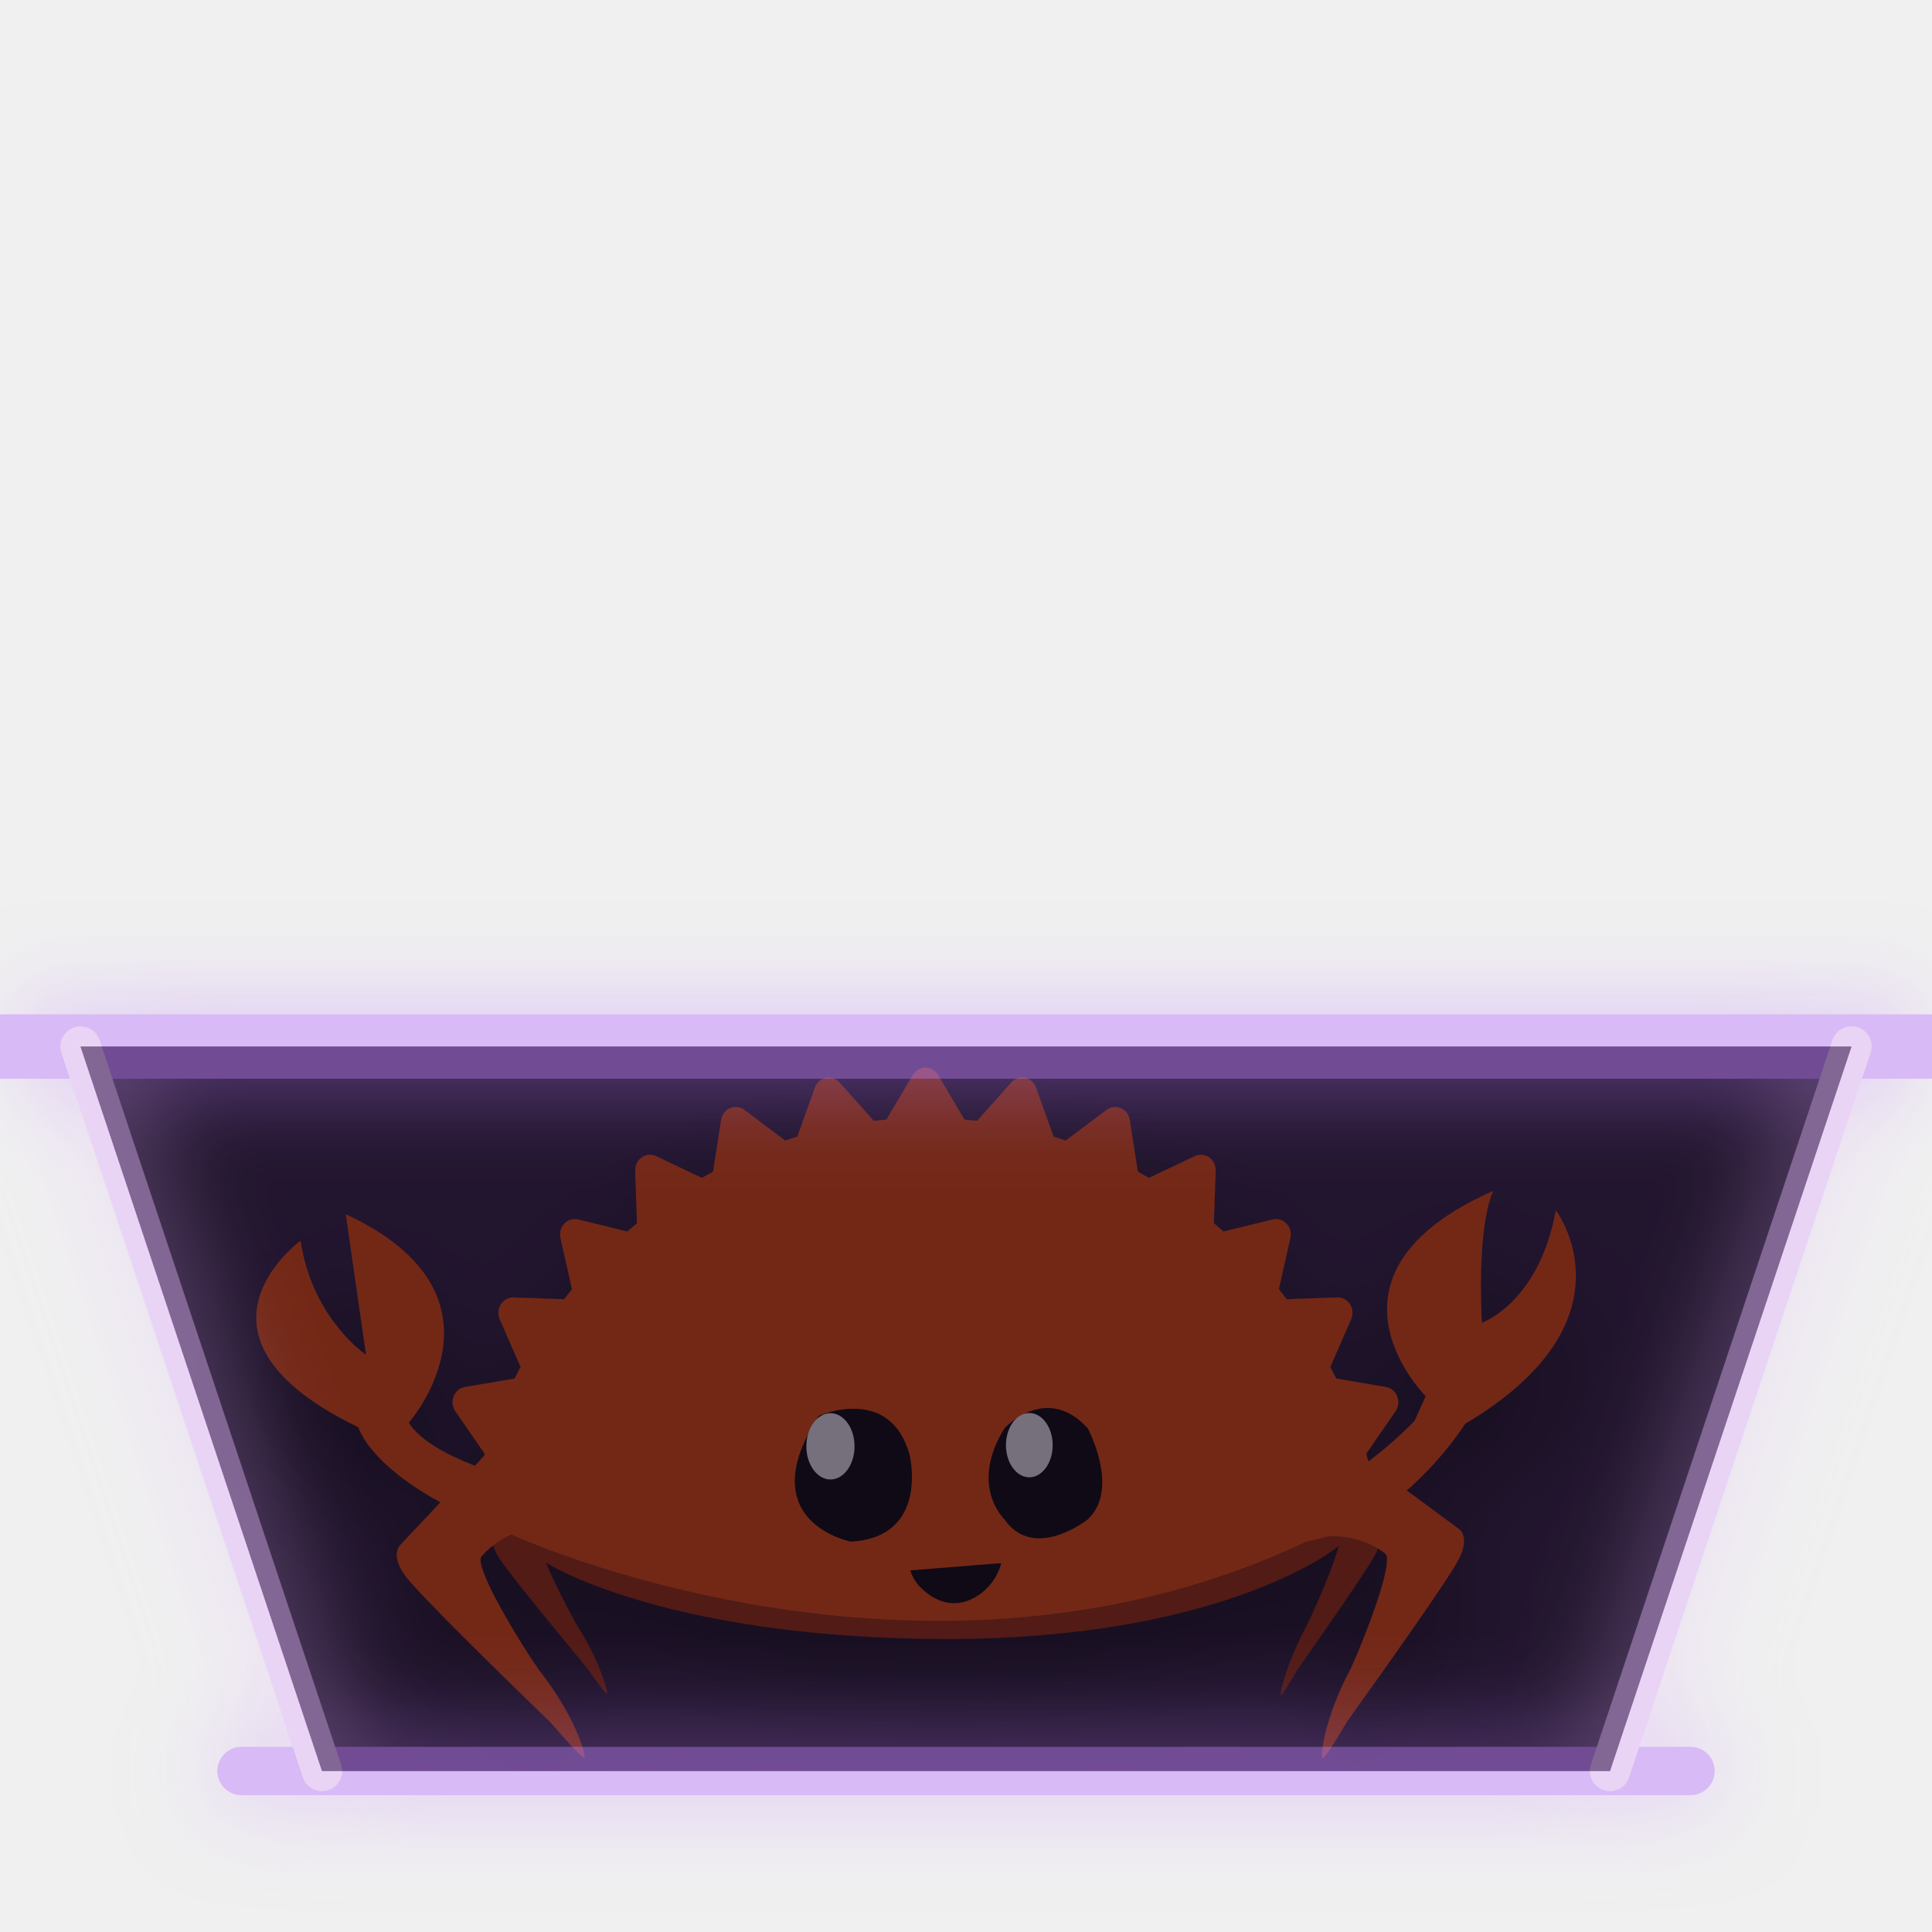
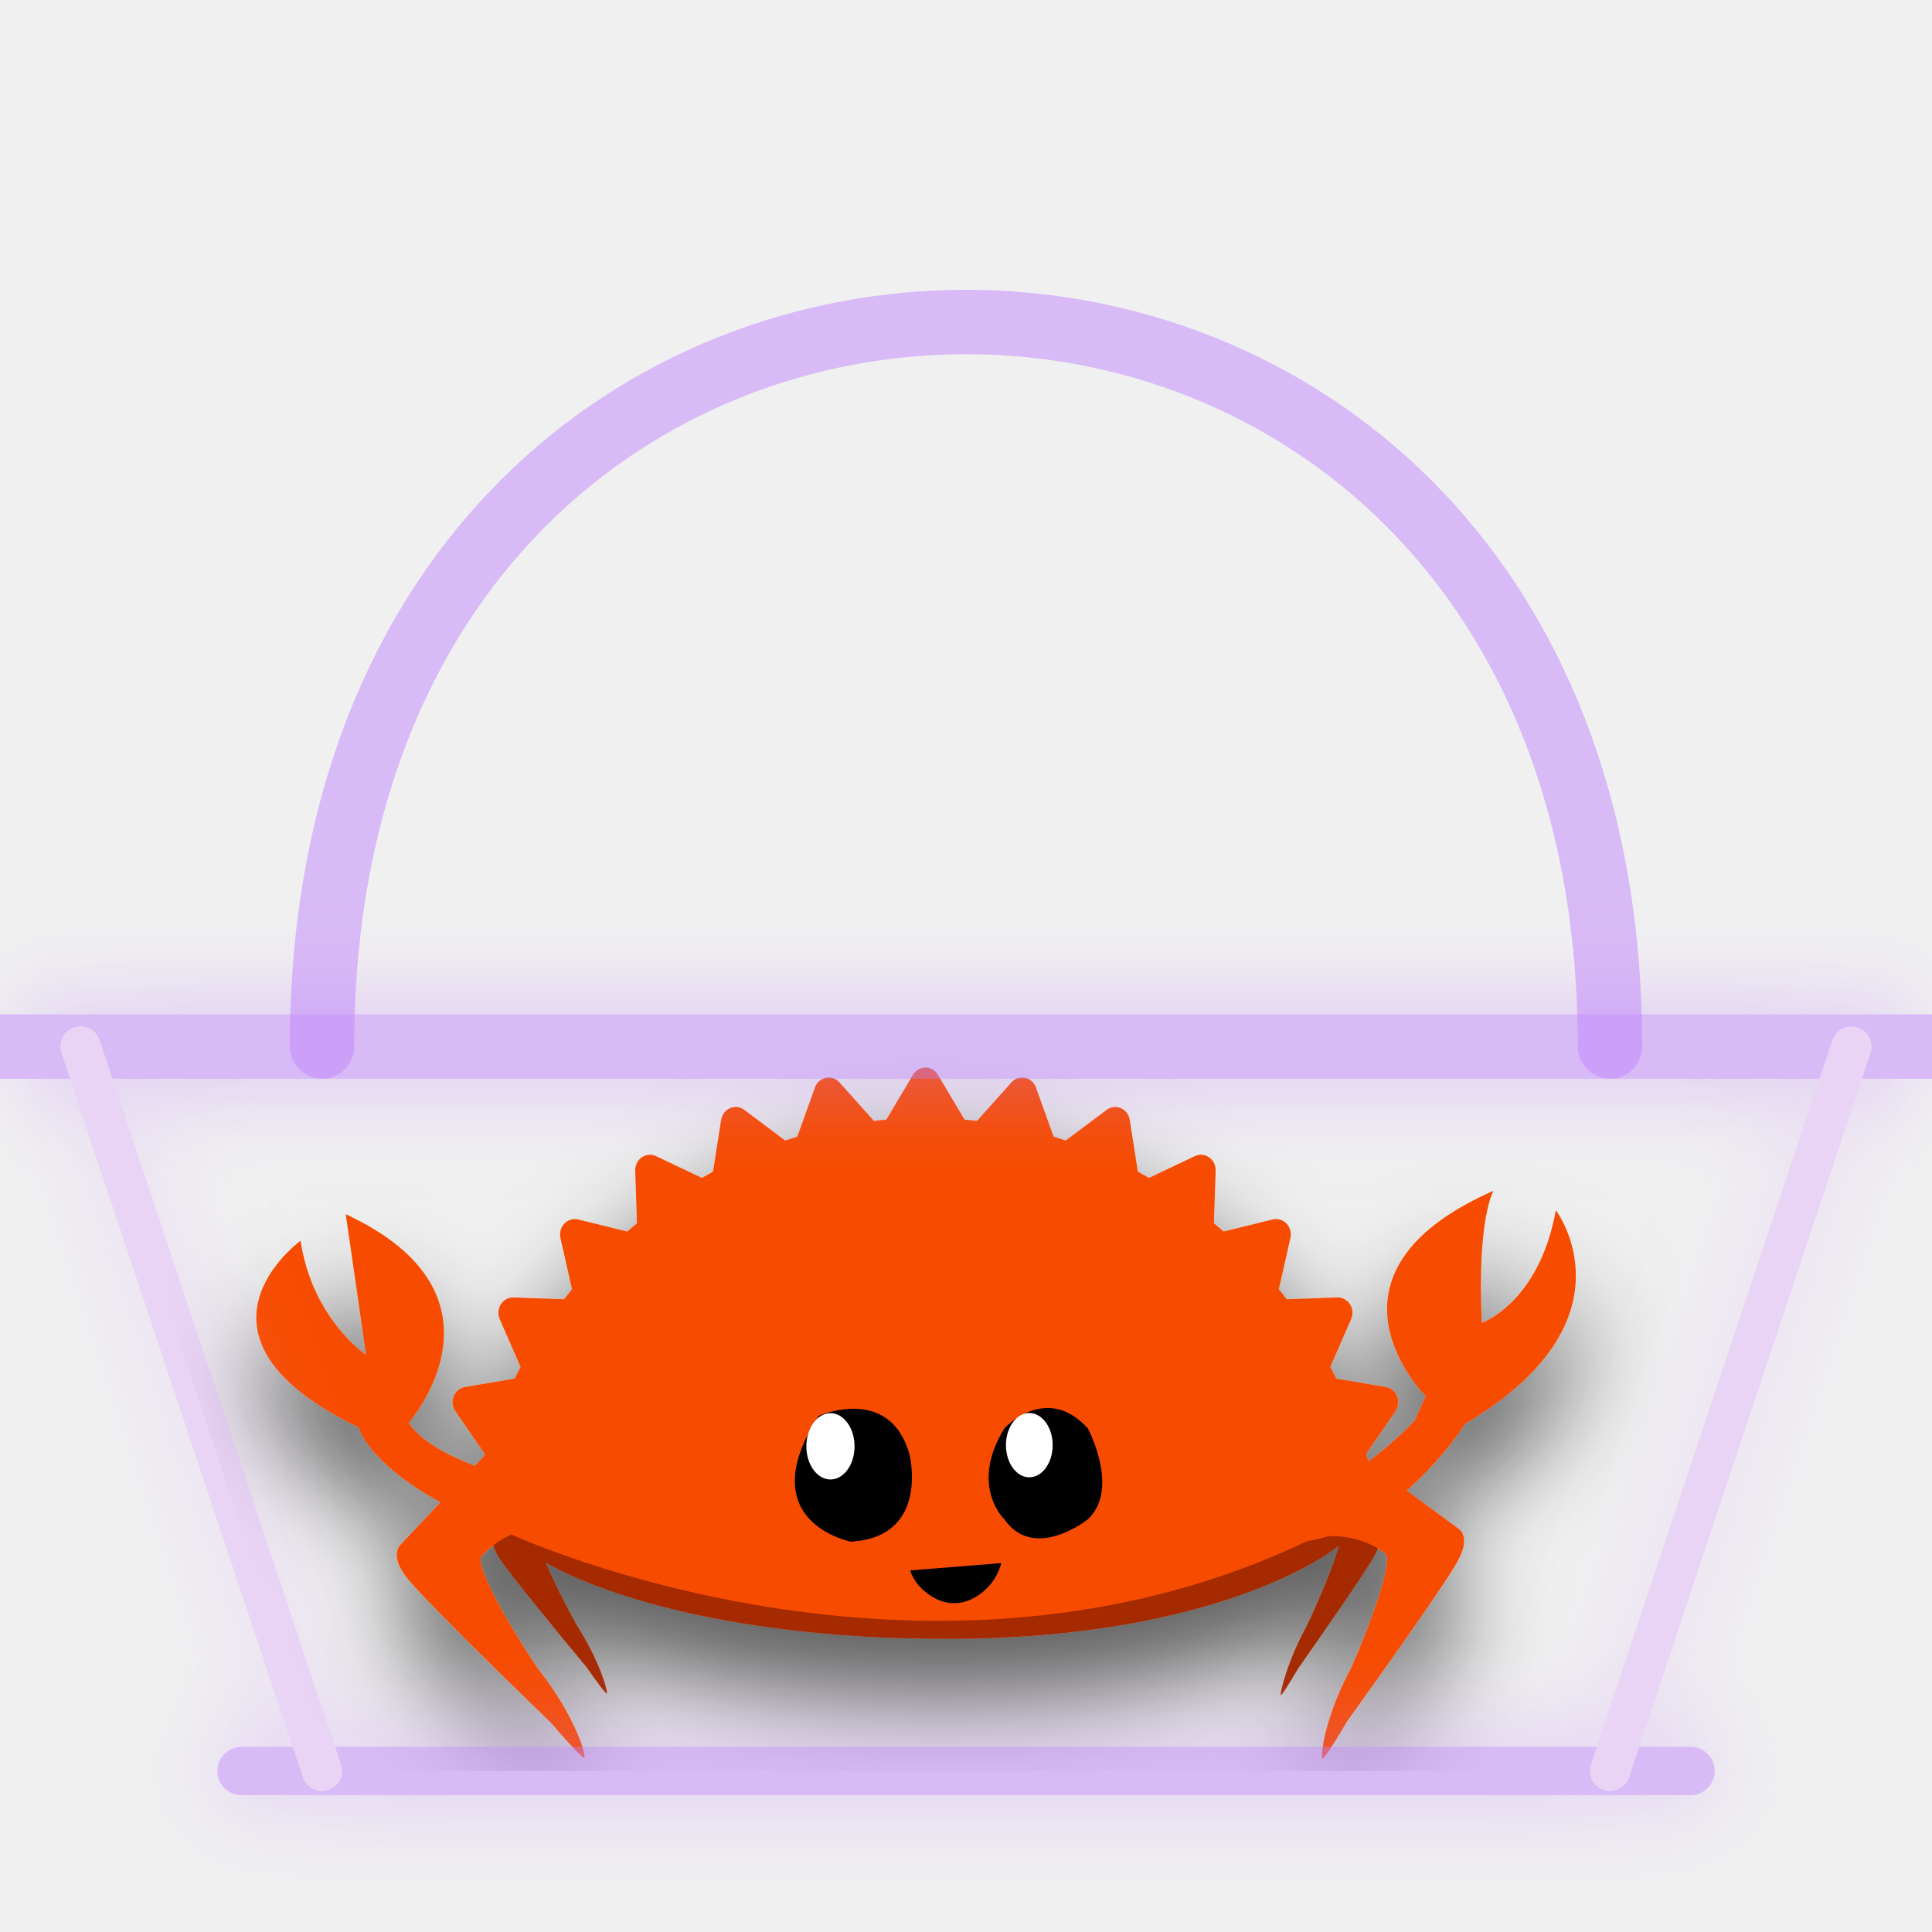
<svg xmlns="http://www.w3.org/2000/svg" viewBox="110 70 240 240" width="100%" height="100%">
  <defs>
    <filter id="glow" x="-20%" y="-20%" width="140%" height="140%">
      <feGaussianBlur stdDeviation="6" result="blur" />
      <feMerge>
        <feMergeNode in="blur" />
        <feMergeNode in="SourceGraphic" />
      </feMerge>
    </filter>
    <filter id="shadow" x="-50%" y="-50%" width="200%" height="200%">
      <feDropShadow dx="0" dy="8" stdDeviation="6" flood-color="#000000" flood-opacity="0.6" />
    </filter>
    <clipPath id="basketInsideClip">
      <polygon points="120,200 150,290 310,290 340,200" />
    </clipPath>
  </defs>
  <style>
    .bg { fill: #1A1124; rx: 36px; }
    
    /* Animations */
    
    /* Ferris bobbing inside basket */
    .ferris {
      animation: bobble 3s infinite ease-in-out;
      transform-origin: 230px 150px;
    }

    /* Basket glowing */
    .basket-glow {
      animation: pulseGlow 4s infinite alternate ease-in-out;
    }

    @keyframes bobble {
      0% { transform: translateY(0px) rotate(0deg); }
      50% { transform: translateY(-8px) rotate(1deg); }
      100% { transform: translateY(0px) rotate(0deg); }
    }

    @keyframes pulseGlow {
      0% { stroke: #9333EA; }
      100% { stroke: #C084FC; filter: drop-shadow(0 0 8px #C084FC); }
    }
  </style>
-   <path d="M 150 200 C 150 80, 310 80, 310 200" fill="none" class="basket-glow" stroke-width="8" stroke-linecap="round" />
-   <polygon points="120,200 150,290 310,290 340,200" fill="#2D1B3D" />
+   <path d="M 150 200 C 150 80, 310 80, 310 200" fill="none" stroke="#C084FC" opacity="0.5" stroke-width="8" stroke-linecap="round" />
+   <polygon points="120,200 150,290 310,290 340,200" fill="none" />
  <g clip-path="url(#basketInsideClip)">
    <g class="ferris" filter="url(#shadow)">
      <g transform="translate(140, 190) scale(0.14)">
        <g transform="matrix(1,0,0,1,1009.4,506.362)">
          <path d="M0,-7.203L-12.072,-32.209C-12.009,-33.156 -11.961,-34.107 -11.961,-35.062C-11.961,-63.408 -41.439,-89.533 -91.03,-110.451L-91.03,-93.058C-95.866,-94.977 -100.901,-96.845 -106.147,-98.651L-106.147,-106.759C-177.021,-132.319 -282.53,-148.537 -400.388,-148.537C-503.361,-148.537 -596.917,-136.157 -666.179,-115.983L-666.179,-87.737L-666.181,-87.737L-666.181,-121.925C-737.141,-99.375 -781.135,-68.048 -781.135,-33.41C-781.135,-27.95 -780.034,-22.572 -777.918,-17.297L-785.146,-4.43C-785.146,-4.43 -790.938,3.082 -780.74,18.932C-771.746,32.909 -726.692,87.617 -702.913,116.267C-692.699,130.954 -685.772,140.001 -685.167,139.126C-684.212,137.74 -691.518,110.165 -711.802,78.703C-721.268,61.808 -732.57,39.42 -739.356,22.884C-720.414,34.874 -609.126,90.913 -382.124,90.685C-150.13,90.453 -47.009,17.834 -35.691,7.948C-39.646,23.837 -53.159,55.981 -63.936,78.586C-81.642,110.917 -88.056,139.064 -87.232,140.456C-86.708,141.334 -80.667,132.015 -71.756,116.913C-51.025,87.37 -11.739,30.974 -3.889,16.608C5.007,0.323 0,-7.203 0,-7.203" style="fill:rgb(165,43,0);fill-rule:nonzero;" />
        </g>
        <g transform="matrix(1,0,0,1,1079.49,294.885)">
          <path d="M0,204.135L-79.343,145.689C-80.088,143.089 -80.833,140.488 -81.603,137.908L-55.541,100.154C-52.881,96.314 -52.345,91.322 -54.072,86.943C-55.803,82.585 -59.587,79.461 -64.062,78.696L-108.128,71.217C-109.837,67.732 -111.626,64.301 -113.422,60.898L-94.907,18.51C-93.004,14.193 -93.402,9.175 -95.929,5.256C-98.446,1.319 -102.715,-0.981 -107.267,-0.802L-151.991,0.823C-154.306,-2.193 -156.658,-5.18 -159.058,-8.114L-148.78,-53.546C-147.738,-58.158 -149.054,-62.989 -152.267,-66.34C-155.462,-69.679 -160.105,-71.062 -164.52,-69.979L-208.082,-59.27C-210.902,-61.763 -213.77,-64.223 -216.67,-66.635L-215.103,-113.276C-214.935,-117.997 -217.136,-122.484 -220.915,-125.105C-224.692,-127.741 -229.485,-128.137 -233.616,-126.179L-274.254,-106.858C-277.527,-108.736 -280.819,-110.595 -284.146,-112.395L-291.327,-158.356C-292.056,-163.012 -295.051,-166.968 -299.246,-168.774C-303.431,-170.591 -308.222,-170.002 -311.894,-167.238L-348.126,-140.053C-351.695,-141.238 -355.279,-142.373 -358.905,-143.46L-374.522,-187.045C-376.11,-191.488 -379.772,-194.751 -384.238,-195.669C-388.688,-196.578 -393.266,-195.037 -396.352,-191.589L-426.851,-157.47C-430.536,-157.893 -434.228,-158.28 -437.927,-158.601L-461.476,-198.277C-463.86,-202.295 -468.073,-204.741 -472.615,-204.741C-477.144,-204.741 -481.365,-202.295 -483.733,-198.277L-507.288,-158.601C-510.989,-158.28 -514.696,-157.893 -518.376,-157.47L-548.875,-191.589C-551.965,-195.037 -556.559,-196.578 -560.997,-195.669C-565.457,-194.739 -569.125,-191.488 -570.704,-187.045L-586.333,-143.46C-589.954,-142.373 -593.538,-141.23 -597.113,-140.053L-633.333,-167.238C-637.016,-170.012 -641.811,-170.599 -646.001,-168.774C-650.182,-166.968 -653.189,-163.012 -653.914,-158.356L-661.1,-112.395C-664.422,-110.595 -667.714,-108.746 -670.995,-106.858L-711.629,-126.179C-715.756,-128.145 -720.574,-127.741 -724.333,-125.105C-728.106,-122.484 -730.313,-117.997 -730.143,-113.276L-728.581,-66.635C-731.475,-64.223 -734.337,-61.763 -737.172,-59.27L-780.726,-69.979C-785.149,-71.053 -789.788,-69.679 -792.991,-66.34C-796.212,-62.989 -797.517,-58.158 -796.482,-53.546L-786.225,-8.114C-788.603,-5.169 -790.958,-2.193 -793.267,0.823L-837.991,-0.802C-842.504,-0.937 -846.812,1.319 -849.334,5.256C-851.861,9.175 -852.244,14.193 -850.363,18.51L-831.835,60.898C-833.634,64.301 -835.421,67.732 -837.144,71.217L-881.207,78.696C-885.686,79.45 -889.459,82.572 -891.201,86.943C-892.929,91.322 -892.368,96.314 -889.727,100.154L-863.661,137.908C-863.862,138.575 -864.048,139.247 -864.248,139.916L-937.944,218.201C-937.944,218.201 -949.24,227.052 -932.797,247.855C-918.297,266.206 -843.846,338.951 -804.526,377.06C-787.92,396.408 -776.542,408.389 -775.354,407.353C-773.478,405.708 -783.326,370.506 -816.036,329.204C-841.252,292.148 -873.977,235.155 -866.303,228.586C-866.303,228.586 -857.574,217.505 -840.061,209.529C-839.42,210.041 -840.723,209.022 -840.061,209.529C-840.061,209.529 -470.466,380.02 -127.632,212.413C-88.468,205.388 -64.759,226.368 -64.759,226.368C-56.583,231.108 -77.755,289.712 -95.166,328.505C-118.845,372.555 -122.317,406.927 -120.31,408.119C-119.042,408.876 -110.427,395.766 -98.138,374.902C-67.814,332.649 -10.492,252.1 0,232.534C11.895,210.352 0,204.135 0,204.135" style="fill:rgb(247,76,0);fill-rule:nonzero;" />
        </g>
        <g transform="matrix(1,0,0,1,917.896,244.679)">
          <path d="M0,232.466C0,232.466 53.179,230 123.032,159.004L132.93,137.025C132.93,137.025 24.513,29.177 193.048,-45.266C193.048,-45.266 178.293,-21.154 182.622,72.006C182.622,72.006 233.437,54.357 248.336,-27.934C248.336,-27.934 322.456,69.79 167.834,161.443C167.834,161.443 95.294,277.732 -6.971,266.593L0,232.466Z" style="fill:rgb(247,76,0);fill-rule:nonzero;" />
        </g>
        <g transform="matrix(1,0,0,1,676.997,488.361)">
          <path d="M0,-78.192C0,-78.192 36.935,-118.635 73.871,-78.192C73.871,-78.192 102.893,-24.265 73.871,2.695C73.871,2.695 26.384,40.443 0,2.695C0,2.695 -31.658,-26.964 0,-78.192" style="fill-rule:nonzero;" />
        </g>
        <g transform="matrix(1,0,0,1,719.761,425.169)">
          <path d="M0,0.004C0,15.75 -9.282,28.518 -20.732,28.518C-32.18,28.518 -41.462,15.75 -41.462,0.004C-41.462,-15.746 -32.18,-28.514 -20.732,-28.514C-9.282,-28.514 0,-15.746 0,0.004" style="fill:white;fill-rule:nonzero;" />
        </g>
        <g transform="matrix(1,0,0,1,512.148,482.736)">
          <path d="M0,-83.609C0,-83.609 63.355,-111.661 80.648,-49.047C80.648,-49.047 98.762,23.933 28.618,28.052C28.618,28.052 -60.826,10.824 0,-83.609" style="fill-rule:nonzero;" />
        </g>
        <g transform="matrix(1,0,0,1,543.968,426.204)">
          <path d="M0,0.002C0,16.241 -9.572,29.411 -21.381,29.411C-33.185,29.411 -42.76,16.241 -42.76,0.002C-42.76,-16.242 -33.185,-29.409 -21.381,-29.409C-9.572,-29.409 0,-16.242 0,0.002" style="fill:white;fill-rule:nonzero;" />
        </g>
        <g transform="matrix(1,0,0,1,593.317,576.574)">
          <path d="M0,-40.271L80.796,-46.755C80.796,-46.755 78.058,-33.749 67.517,-23.986C67.517,-23.986 39.727,6.484 7.844,-26.519C7.844,-26.519 2.627,-32.148 0,-40.271" style="fill-rule:nonzero;" />
        </g>
        <g transform="matrix(1,0,0,1,269.796,270.778)">
          <path d="M0,190.741C-0.667,190.741 -1.321,190.79 -1.973,190.842C-28.207,184.871 -101.946,165.657 -121.437,134.479C-121.437,134.479 -22.21,21.607 -177.297,-50.54L-159.24,74.338C-159.24,74.338 -207.049,42.389 -217.366,-27.008C-217.366,-27.008 -333.789,57.486 -165.982,138.466C-165.982,138.466 -150.762,195.653 -4.633,241.281L-4.526,240.846C-3.055,241.118 -1.549,241.281 0,241.281C13.808,241.281 25.003,229.969 25.003,216.01C25.003,202.054 13.808,190.741 0,190.741" style="fill:rgb(247,76,0);fill-rule:nonzero;" />
        </g>
      </g>
    </g>
  </g>
-   <polygon points="120,200 150,290 310,290 340,200" fill="#1A1124" opacity="0.6" />
+   <polygon points="120,200 150,290 310,290 340,200" fill="none" />
  <g filter="url(#glow)" opacity="0.5">
    <line x1="110" y1="200" x2="350" y2="200" stroke="#C084FC" stroke-width="8" stroke-linecap="round" />
    <line x1="140" y1="290" x2="320" y2="290" stroke="#C084FC" stroke-width="6" stroke-linecap="round" />
    <line x1="120" y1="200" x2="150" y2="290" stroke="#E1B8FA" stroke-width="5" stroke-linecap="round" />
    <line x1="340" y1="200" x2="310" y2="290" stroke="#E1B8FA" stroke-width="5" stroke-linecap="round" />
    <g class="basket-glow" stroke-width="3" stroke-linecap="round">
      <line x1="125" y1="220" x2="335" y2="220" />
      <line x1="130" y1="240" x2="330" y2="240" />
      <line x1="135" y1="260" x2="325" y2="260" />
      <line x1="165" y1="200" x2="185" y2="290" />
      <line x1="200" y1="200" x2="210" y2="290" />
      <line x1="230" y1="200" x2="230" y2="290" />
      <line x1="260" y1="200" x2="250" y2="290" />
      <line x1="295" y1="200" x2="275" y2="290" />
    </g>
  </g>
</svg>
